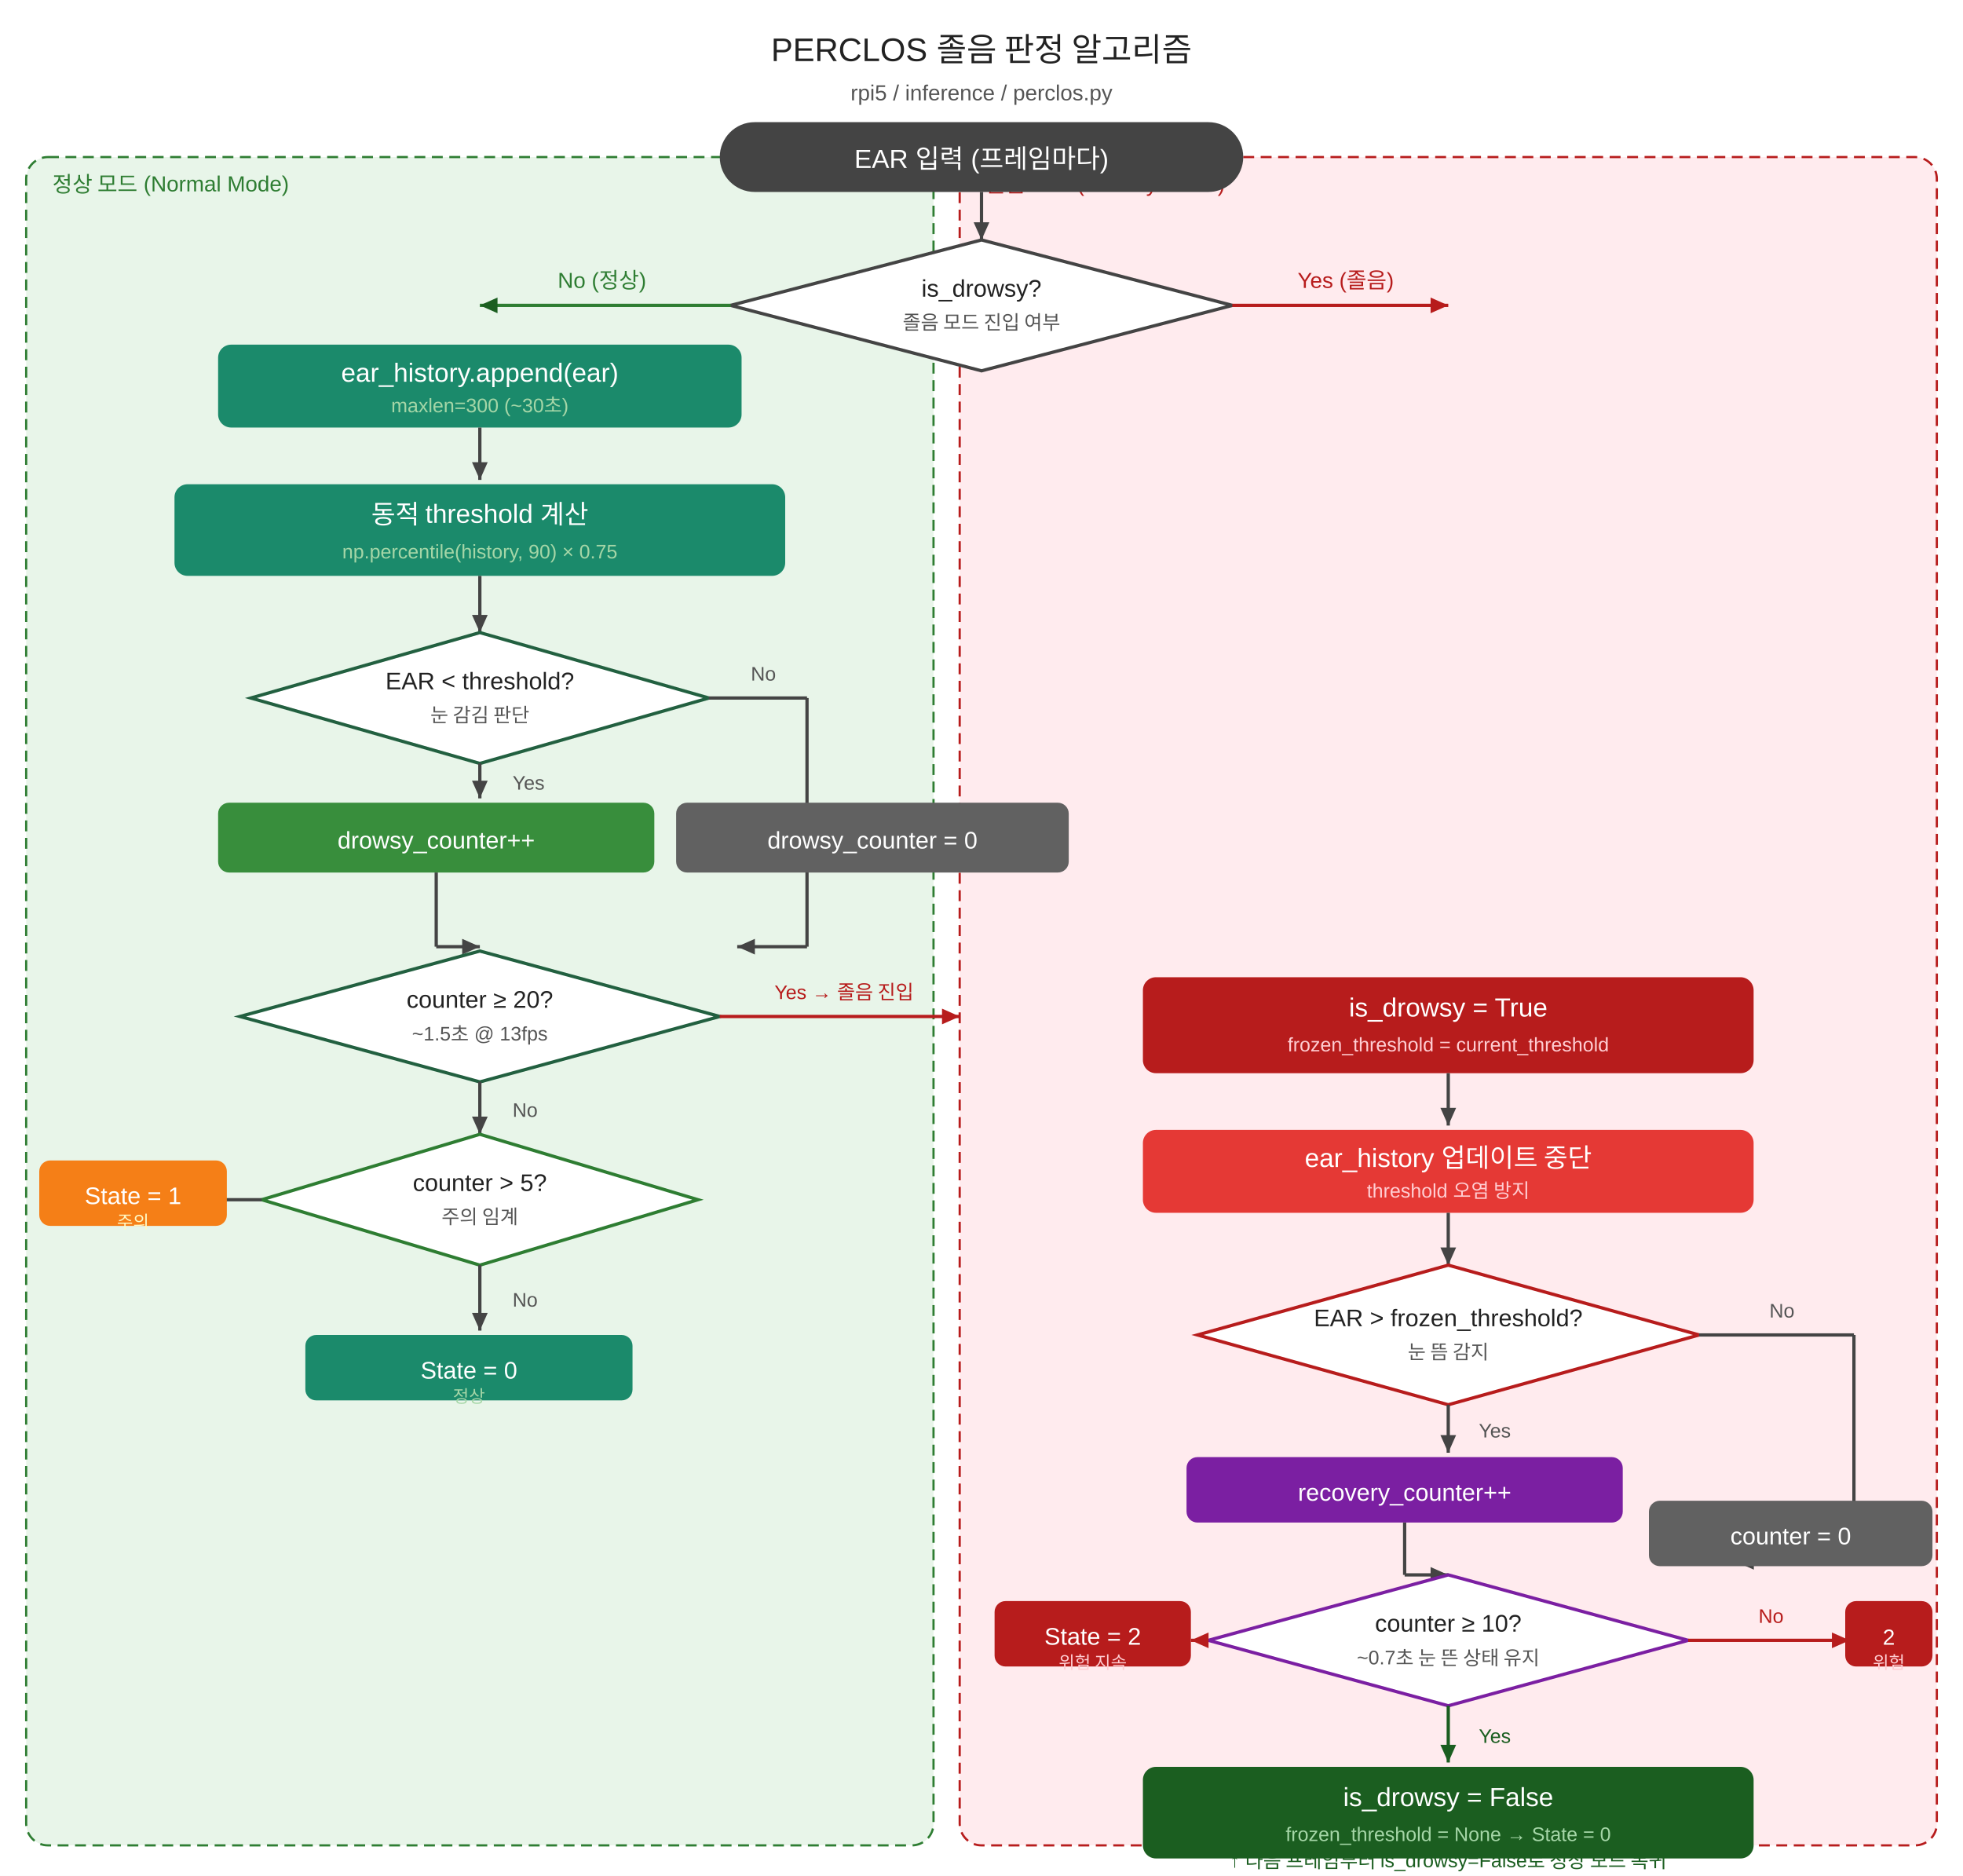
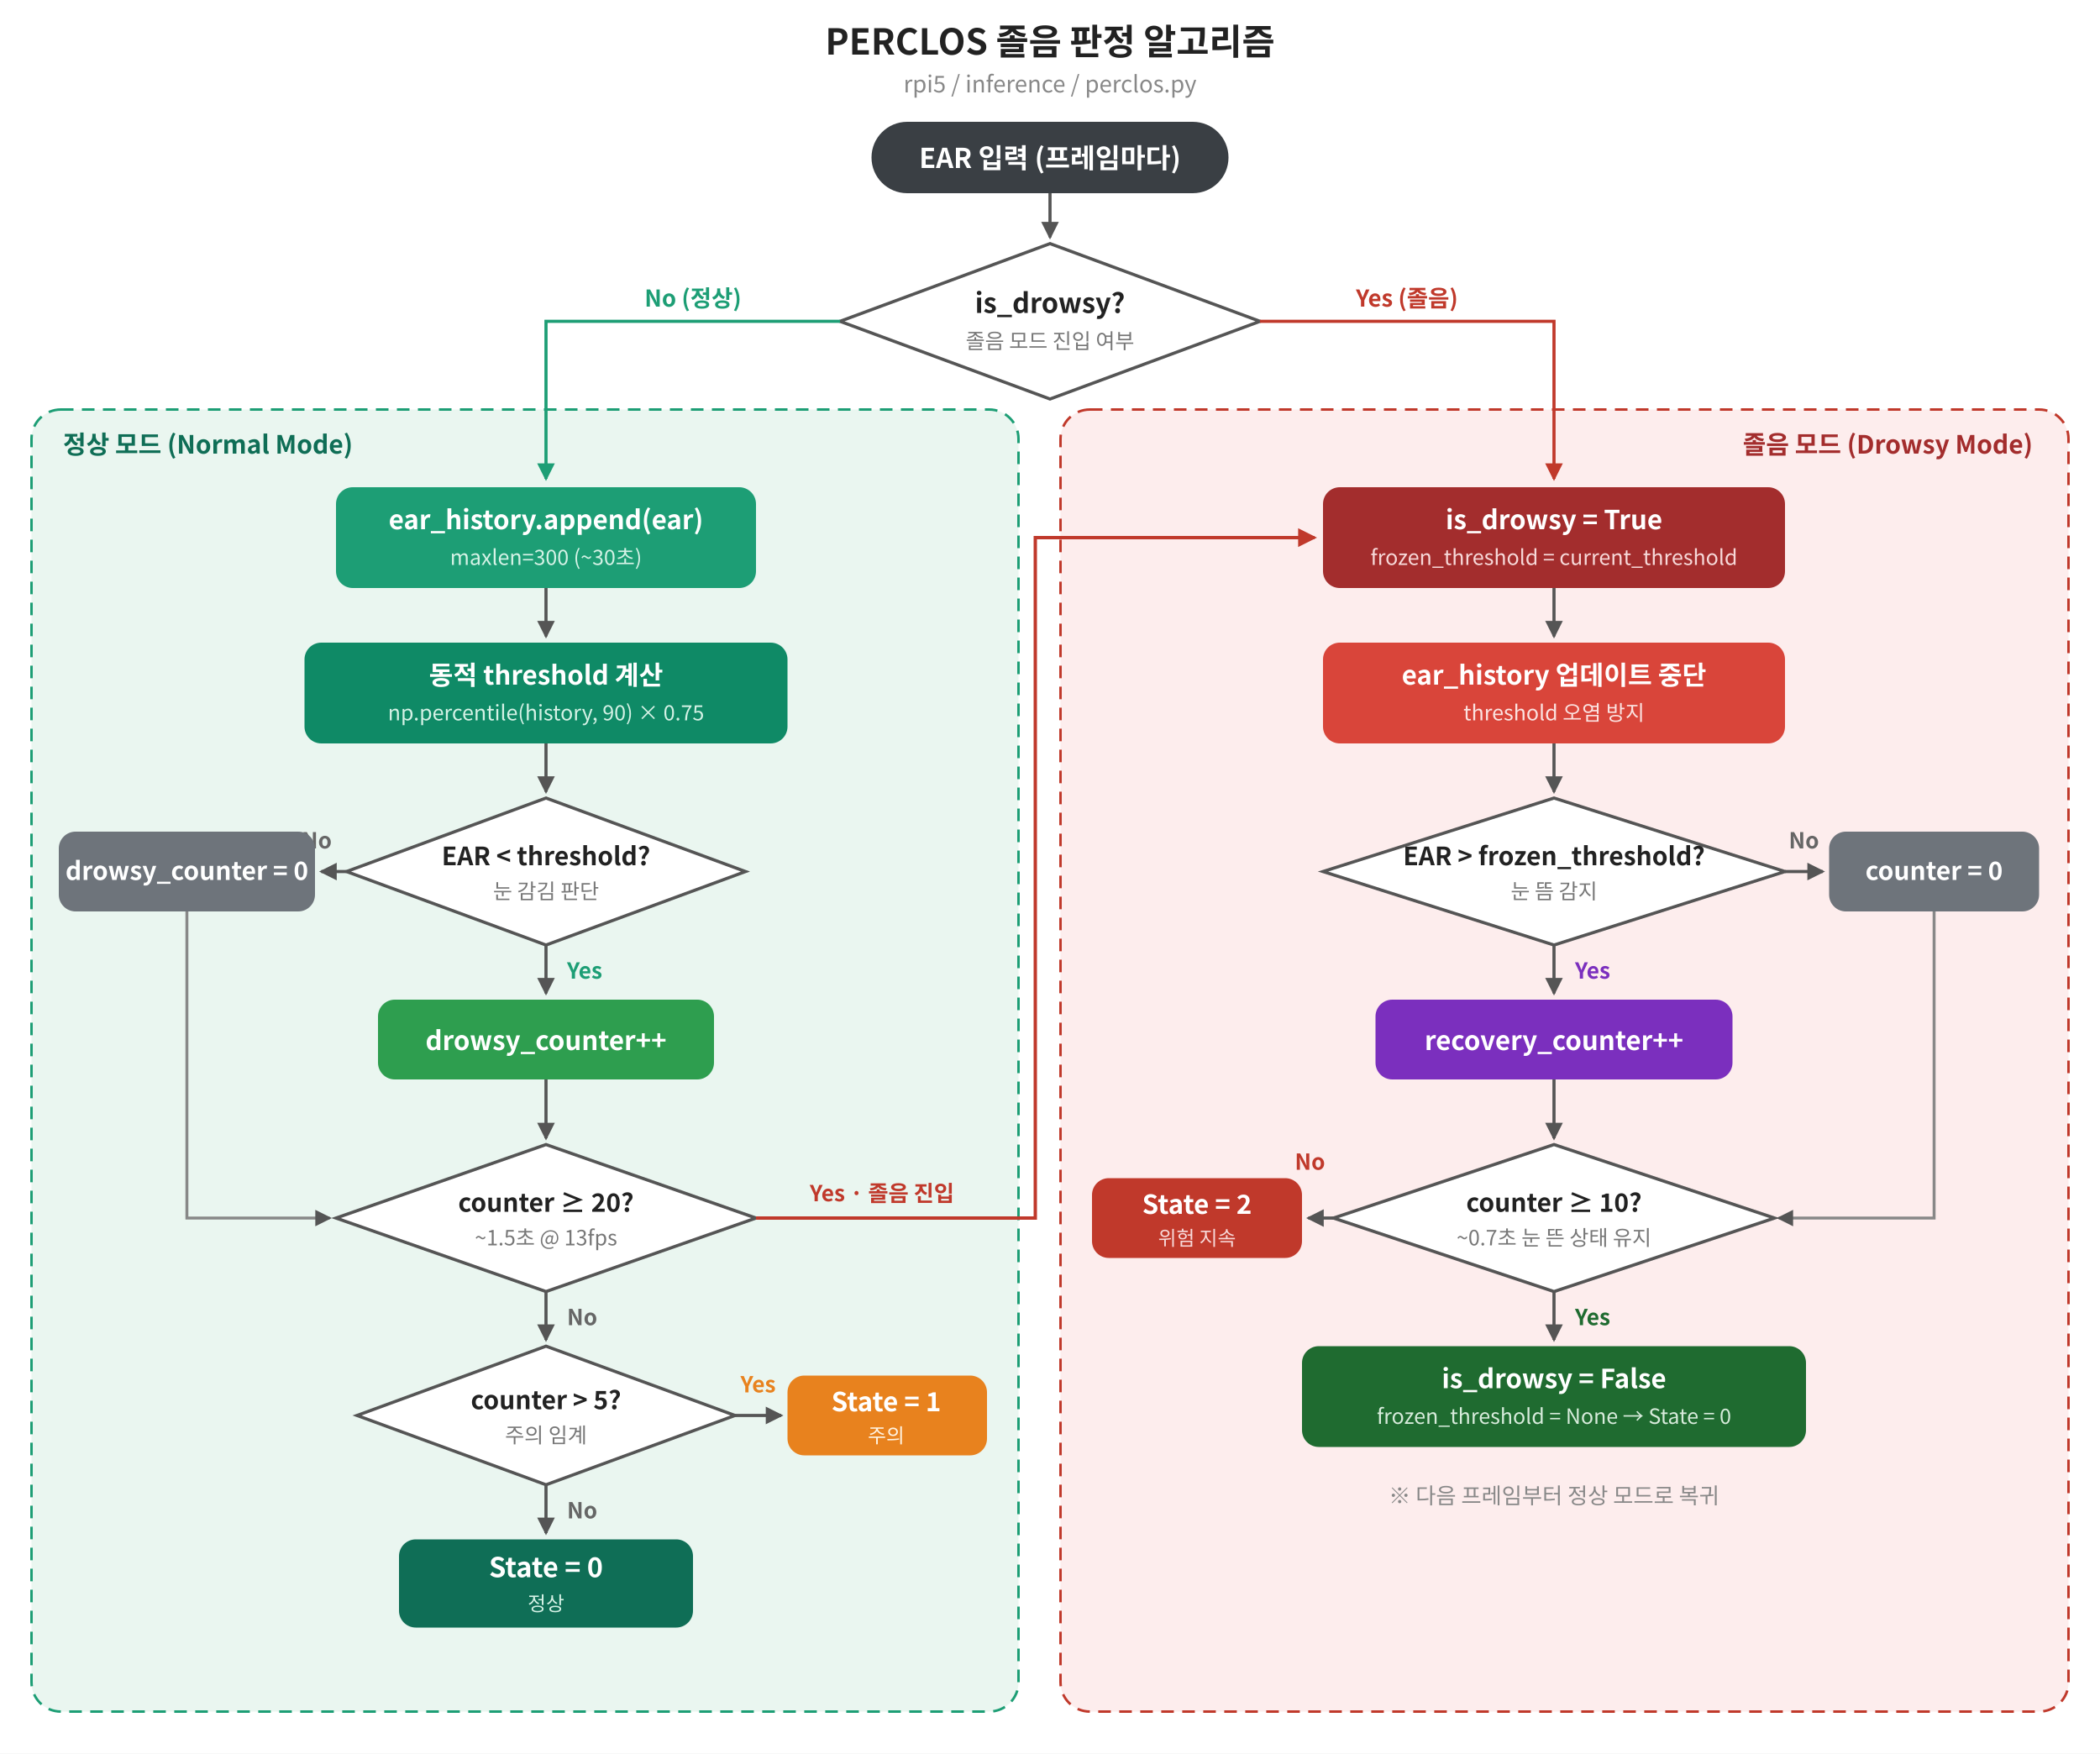
- <svg xmlns="http://www.w3.org/2000/svg" viewBox="0 0 900 860" font-family="'Malgun Gothic','Apple SD Gothic Neo','Noto Sans KR',Arial,sans-serif">
-   <rect width="900" height="860" fill="white" />
+ <svg xmlns="http://www.w3.org/2000/svg" width="1000" height="835" viewBox="0 0 1000 835" font-family="Noto Sans CJK KR, Malgun Gothic, sans-serif">
  <defs>
-     <marker id="a" viewBox="0 0 10 10" refX="9" refY="5" markerWidth="6" markerHeight="6" orient="auto-start-reverse">
-       <path d="M0,1 L9,5 L0,9 z" fill="#444" />
+     <marker id="ah" viewBox="0 0 10 10" refX="8" refY="5" markerWidth="7" markerHeight="7" orient="auto-start-reverse">
+       <path d="M1 1L9 5L1 9Z" fill="#555" />
    </marker>
-     <marker id="ag" viewBox="0 0 10 10" refX="9" refY="5" markerWidth="6" markerHeight="6" orient="auto-start-reverse">
-       <path d="M0,1 L9,5 L0,9 z" fill="#1B5E20" />
+     <marker id="ahg" viewBox="0 0 10 10" refX="8" refY="5" markerWidth="7" markerHeight="7" orient="auto-start-reverse">
+       <path d="M1 1L9 5L1 9Z" fill="#1D9E75" />
    </marker>
-     <marker id="ar" viewBox="0 0 10 10" refX="9" refY="5" markerWidth="6" markerHeight="6" orient="auto-start-reverse">
-       <path d="M0,1 L9,5 L0,9 z" fill="#B71C1C" />
+     <marker id="ahr" viewBox="0 0 10 10" refX="8" refY="5" markerWidth="7" markerHeight="7" orient="auto-start-reverse">
+       <path d="M1 1L9 5L1 9Z" fill="#C0392B" />
    </marker>
  </defs>
-   <rect x="12" y="72" width="416" height="774" rx="10" fill="#E8F5E9" stroke="#2E7D32" stroke-width="1" stroke-dasharray="5 3" />
-   <text x="24" y="88" fill="#2E7D32" font-size="10" font-weight="500">정상 모드 (Normal Mode)</text>
-   <rect x="440" y="72" width="448" height="774" rx="10" fill="#FFEBEE" stroke="#B71C1C" stroke-width="1" stroke-dasharray="5 3" />
-   <text x="452" y="88" fill="#B71C1C" font-size="10" font-weight="500">졸음 모드 (Drowsy Mode)</text>
-   <text x="450" y="28" text-anchor="middle" fill="#222" font-size="15" font-weight="500">PERCLOS 졸음 판정 알고리즘</text>
-   <text x="450" y="46" text-anchor="middle" fill="#555" font-size="10">rpi5 / inference / perclos.py</text>
-   <rect x="330" y="56" width="240" height="32" rx="16" fill="#444" />
-   <text x="450" y="77" text-anchor="middle" fill="white" font-size="12" font-weight="500">EAR 입력 (프레임마다)</text>
-   <line x1="450" y1="88" x2="450" y2="110" stroke="#444" stroke-width="1.5" marker-end="url(#a)" />
-   <polygon points="450,110 565,140 450,170 335,140" fill="white" stroke="#444" stroke-width="1.5" />
-   <text x="450" y="136" text-anchor="middle" fill="#222" font-size="11" font-weight="500">is_drowsy?</text>
-   <text x="450" y="151" text-anchor="middle" fill="#555" font-size="9">졸음 모드 진입 여부</text>
-   <line x1="335" y1="140" x2="220" y2="140" stroke="#2E7D32" stroke-width="1.5" marker-end="url(#ag)" />
-   <text x="276" y="132" text-anchor="middle" fill="#2E7D32" font-size="10">No (정상)</text>
-   <line x1="565" y1="140" x2="664" y2="140" stroke="#B71C1C" stroke-width="1.5" marker-end="url(#ar)" />
-   <text x="617" y="132" text-anchor="middle" fill="#B71C1C" font-size="10">Yes (졸음)</text>
-   <rect x="100" y="158" width="240" height="38" rx="6" fill="#1B8A6B" />
-   <text x="220" y="175" text-anchor="middle" fill="white" font-size="12" font-weight="500">ear_history.append(ear)</text>
-   <text x="220" y="189" text-anchor="middle" fill="#A5D6A7" font-size="9">maxlen=300 (~30초)</text>
-   <line x1="220" y1="196" x2="220" y2="220" stroke="#444" stroke-width="1.5" marker-end="url(#a)" />
-   <rect x="80" y="222" width="280" height="42" rx="6" fill="#1B8A6B" />
-   <text x="220" y="240" text-anchor="middle" fill="white" font-size="12" font-weight="500">동적 threshold 계산</text>
-   <text x="220" y="256" text-anchor="middle" fill="#A5D6A7" font-size="9">np.percentile(history, 90) × 0.75</text>
-   <line x1="220" y1="264" x2="220" y2="290" stroke="#444" stroke-width="1.5" marker-end="url(#a)" />
-   <polygon points="220,290 325,320 220,350 115,320" fill="white" stroke="#226040" stroke-width="1.5" />
-   <text x="220" y="316" text-anchor="middle" fill="#222" font-size="11" font-weight="500">EAR &lt; threshold?</text>
-   <text x="220" y="331" text-anchor="middle" fill="#555" font-size="9">눈 감김 판단</text>
-   <line x1="220" y1="350" x2="220" y2="366" stroke="#444" stroke-width="1.5" marker-end="url(#a)" />
-   <text x="235" y="362" fill="#555" font-size="9">Yes</text>
-   <rect x="100" y="368" width="200" height="32" rx="5" fill="#388E3C" />
-   <text x="200" y="389" text-anchor="middle" fill="white" font-size="11">drowsy_counter++</text>
-   <line x1="200" y1="400" x2="200" y2="434" stroke="#444" stroke-width="1.5" />
-   <line x1="200" y1="434" x2="220" y2="434" stroke="#444" stroke-width="1.5" marker-end="url(#a)" />
-   <line x1="325" y1="320" x2="370" y2="320" stroke="#444" stroke-width="1.5" />
-   <line x1="370" y1="320" x2="370" y2="434" stroke="#444" stroke-width="1.5" />
-   <line x1="370" y1="434" x2="338" y2="434" stroke="#444" stroke-width="1.5" marker-end="url(#a)" />
-   <text x="350" y="312" text-anchor="middle" fill="#555" font-size="9">No</text>
-   <rect x="310" y="368" width="180" height="32" rx="5" fill="#616161" />
-   <text x="400" y="389" text-anchor="middle" fill="white" font-size="11">drowsy_counter = 0</text>
-   <polygon points="220,436 330,466 220,496 110,466" fill="white" stroke="#226040" stroke-width="1.5" />
-   <text x="220" y="462" text-anchor="middle" fill="#222" font-size="11" font-weight="500">counter ≥ 20?</text>
-   <text x="220" y="477" text-anchor="middle" fill="#555" font-size="9">~1.5초 @ 13fps</text>
-   <line x1="330" y1="466" x2="440" y2="466" stroke="#B71C1C" stroke-width="1.5" marker-end="url(#ar)" />
-   <text x="387" y="458" text-anchor="middle" fill="#B71C1C" font-size="9">Yes → 졸음 진입</text>
-   <line x1="220" y1="496" x2="220" y2="520" stroke="#444" stroke-width="1.5" marker-end="url(#a)" />
-   <text x="235" y="512" fill="#555" font-size="9">No</text>
-   <polygon points="220,520 320,550 220,580 120,550" fill="white" stroke="#2E7D32" stroke-width="1.5" />
-   <text x="220" y="546" text-anchor="middle" fill="#222" font-size="11" font-weight="500">counter &gt; 5?</text>
-   <text x="220" y="561" text-anchor="middle" fill="#555" font-size="9">주의 임계</text>
-   <line x1="120" y1="550" x2="60" y2="550" stroke="#444" stroke-width="1.5" marker-end="url(#a)" />
-   <text x="89" y="542" text-anchor="middle" fill="#555" font-size="9">Yes</text>
-   <rect x="18" y="532" width="86" height="30" rx="5" fill="#F57F17" />
-   <text x="61" y="552" text-anchor="middle" fill="white" font-size="11">State = 1</text>
-   <text x="61" y="563" text-anchor="middle" fill="#FFF9C4" font-size="8">주의</text>
-   <line x1="220" y1="580" x2="220" y2="610" stroke="#444" stroke-width="1.5" marker-end="url(#a)" />
-   <text x="235" y="599" fill="#555" font-size="9">No</text>
-   <rect x="140" y="612" width="150" height="30" rx="5" fill="#1B8A6B" />
-   <text x="215" y="632" text-anchor="middle" fill="white" font-size="11">State = 0</text>
-   <text x="215" y="643" text-anchor="middle" fill="#A5D6A7" font-size="8">정상</text>
-   <rect x="524" y="448" width="280" height="44" rx="6" fill="#B71C1C" />
-   <text x="664" y="466" text-anchor="middle" fill="white" font-size="12" font-weight="500">is_drowsy = True</text>
-   <text x="664" y="482" text-anchor="middle" fill="#FFCDD2" font-size="9">frozen_threshold = current_threshold</text>
-   <line x1="664" y1="492" x2="664" y2="516" stroke="#444" stroke-width="1.5" marker-end="url(#a)" />
-   <rect x="524" y="518" width="280" height="38" rx="6" fill="#E53935" />
-   <text x="664" y="535" text-anchor="middle" fill="white" font-size="12" font-weight="500">ear_history 업데이트 중단</text>
-   <text x="664" y="549" text-anchor="middle" fill="#FFCDD2" font-size="9">threshold 오염 방지</text>
-   <line x1="664" y1="556" x2="664" y2="580" stroke="#444" stroke-width="1.5" marker-end="url(#a)" />
-   <polygon points="664,580 779,612 664,644 549,612" fill="white" stroke="#B71C1C" stroke-width="1.5" />
-   <text x="664" y="608" text-anchor="middle" fill="#222" font-size="11" font-weight="500">EAR &gt; frozen_threshold?</text>
-   <text x="664" y="623" text-anchor="middle" fill="#555" font-size="9">눈 뜸 감지</text>
-   <line x1="664" y1="644" x2="664" y2="666" stroke="#444" stroke-width="1.5" marker-end="url(#a)" />
-   <text x="678" y="659" fill="#555" font-size="9">Yes</text>
-   <rect x="544" y="668" width="200" height="30" rx="5" fill="#7B1FA2" />
-   <text x="644" y="688" text-anchor="middle" fill="white" font-size="11">recovery_counter++</text>
-   <line x1="779" y1="612" x2="850" y2="612" stroke="#444" stroke-width="1.5" />
-   <line x1="850" y1="612" x2="850" y2="716" stroke="#444" stroke-width="1.5" />
-   <line x1="850" y1="716" x2="796" y2="716" stroke="#444" stroke-width="1.5" marker-end="url(#a)" />
-   <text x="817" y="604" text-anchor="middle" fill="#555" font-size="9">No</text>
-   <rect x="756" y="688" width="130" height="30" rx="5" fill="#616161" />
-   <text x="821" y="708" text-anchor="middle" fill="white" font-size="11">counter = 0</text>
-   <line x1="644" y1="698" x2="644" y2="722" stroke="#444" stroke-width="1.5" />
-   <line x1="644" y1="722" x2="664" y2="722" stroke="#444" stroke-width="1.5" marker-end="url(#a)" />
-   <polygon points="664,722 774,752 664,782 554,752" fill="white" stroke="#7B1FA2" stroke-width="1.5" />
-   <text x="664" y="748" text-anchor="middle" fill="#222" font-size="11" font-weight="500">counter ≥ 10?</text>
-   <text x="664" y="763" text-anchor="middle" fill="#555" font-size="9">~0.7초 눈 뜬 상태 유지</text>
-   <line x1="774" y1="752" x2="848" y2="752" stroke="#B71C1C" stroke-width="1.5" marker-end="url(#ar)" />
-   <text x="812" y="744" text-anchor="middle" fill="#B71C1C" font-size="9">No</text>
-   <rect x="846" y="734" width="40" height="30" rx="5" fill="#B71C1C" />
-   <text x="866" y="754" text-anchor="middle" fill="white" font-size="10">2</text>
-   <text x="866" y="765" text-anchor="middle" fill="#FFCDD2" font-size="8">위험</text>
-   <line x1="664" y1="782" x2="664" y2="808" stroke="#1B5E20" stroke-width="1.5" marker-end="url(#ag)" />
-   <text x="678" y="799" fill="#1B5E20" font-size="9">Yes</text>
-   <rect x="524" y="810" width="280" height="42" rx="6" fill="#1B5E20" />
-   <text x="664" y="828" text-anchor="middle" fill="white" font-size="12" font-weight="500">is_drowsy = False</text>
-   <text x="664" y="844" text-anchor="middle" fill="#A5D6A7" font-size="9">frozen_threshold = None → State = 0</text>
-   <rect x="456" y="734" width="90" height="30" rx="5" fill="#B71C1C" />
-   <text x="501" y="754" text-anchor="middle" fill="white" font-size="11">State = 2</text>
-   <text x="501" y="765" text-anchor="middle" fill="#FFCDD2" font-size="8">위험 지속</text>
-   <line x1="554" y1="752" x2="546" y2="752" stroke="#B71C1C" stroke-width="1.5" marker-end="url(#ar)" />
-   <text x="664" y="856" text-anchor="middle" fill="#1B5E20" font-size="9">↑ 다음 프레임부터 is_drowsy=False로 정상 모드 복귀</text>
+   <rect width="1000" height="835" fill="#FFFFFF" />
+   <text x="500" y="26" text-anchor="middle" font-size="17" font-weight="700" fill="#222">PERCLOS 졸음 판정 알고리즘</text>
+   <text x="500" y="44" text-anchor="middle" font-size="11" fill="#888">rpi5 / inference / perclos.py</text>
+   <rect x="15" y="195" width="470" height="620" rx="14" fill="#EAF6F0" stroke="#1D9E75" stroke-width="1.2" stroke-dasharray="6 4" />
+   <text x="30" y="216" font-size="12" font-weight="700" fill="#0F6E56">정상 모드 (Normal Mode)</text>
+   <rect x="505" y="195" width="480" height="620" rx="14" fill="#FDEDED" stroke="#C0392B" stroke-width="1.2" stroke-dasharray="6 4" />
+   <text x="968" y="216" text-anchor="end" font-size="12" font-weight="700" fill="#A32D2D">졸음 모드 (Drowsy Mode)</text>
+   <rect x="415" y="58" width="170" height="34" rx="17" fill="#3A3F44" />
+   <text x="500" y="80" text-anchor="middle" font-size="13" font-weight="700" fill="#FFF">EAR 입력 (프레임마다)</text>
+   <line x1="500" y1="92" x2="500" y2="113" stroke="#555" stroke-width="1.5" marker-end="url(#ah)" />
+   <polygon points="500,116 600,153 500,190 400,153" fill="#FFFFFF" stroke="#555" stroke-width="1.5" />
+   <text x="500" y="149" text-anchor="middle" font-size="13" font-weight="700" fill="#222">is_drowsy?</text>
+   <text x="500" y="166" text-anchor="middle" font-size="10" fill="#777">졸음 모드 진입 여부</text>
+   <path d="M400 153 H260 V228" fill="none" stroke="#1D9E75" stroke-width="1.5" marker-end="url(#ahg)" />
+   <text x="330" y="146" text-anchor="middle" font-size="11" font-weight="700" fill="#1D9E75">No (정상)</text>
+   <path d="M600 153 H740 V228" fill="none" stroke="#C0392B" stroke-width="1.5" marker-end="url(#ahr)" />
+   <text x="670" y="146" text-anchor="middle" font-size="11" font-weight="700" fill="#C0392B">Yes (졸음)</text>
+   <rect x="160" y="232" width="200" height="48" rx="8" fill="#1D9E75" />
+   <text x="260" y="252" text-anchor="middle" font-size="12.5" font-weight="700" fill="#FFF">ear_history.append(ear)</text>
+   <text x="260" y="269" text-anchor="middle" font-size="10" fill="#D5F2E6">maxlen=300 (~30초)</text>
+   <line x1="260" y1="280" x2="260" y2="303" stroke="#555" stroke-width="1.5" marker-end="url(#ah)" />
+   <rect x="145" y="306" width="230" height="48" rx="8" fill="#0F8A66" />
+   <text x="260" y="326" text-anchor="middle" font-size="12.5" font-weight="700" fill="#FFF">동적 threshold 계산</text>
+   <text x="260" y="343" text-anchor="middle" font-size="10" fill="#D5F2E6">np.percentile(history, 90) × 0.75</text>
+   <line x1="260" y1="354" x2="260" y2="377" stroke="#555" stroke-width="1.5" marker-end="url(#ah)" />
+   <polygon points="260,380 355,415 260,450 165,415" fill="#FFFFFF" stroke="#555" stroke-width="1.5" />
+   <text x="260" y="412" text-anchor="middle" font-size="12" font-weight="700" fill="#222">EAR &lt; threshold?</text>
+   <text x="260" y="428" text-anchor="middle" font-size="10" fill="#777">눈 감김 판단</text>
+   <line x1="165" y1="415" x2="153" y2="415" stroke="#555" stroke-width="1.5" marker-end="url(#ah)" />
+   <text x="158" y="404" text-anchor="end" font-size="10.5" font-weight="700" fill="#666">No</text>
+   <rect x="28" y="396" width="122" height="38" rx="8" fill="#6E747B" />
+   <text x="89" y="419" text-anchor="middle" font-size="12" font-weight="700" fill="#FFF">drowsy_counter = 0</text>
+   <path d="M89 434 V580 H157" fill="none" stroke="#888" stroke-width="1.4" marker-end="url(#ah)" />
+   <line x1="260" y1="450" x2="260" y2="473" stroke="#555" stroke-width="1.5" marker-end="url(#ah)" />
+   <text x="270" y="466" font-size="10.5" font-weight="700" fill="#1D9E75">Yes</text>
+   <rect x="180" y="476" width="160" height="38" rx="8" fill="#2E9E4F" />
+   <text x="260" y="500" text-anchor="middle" font-size="12.5" font-weight="700" fill="#FFF">drowsy_counter++</text>
+   <line x1="260" y1="514" x2="260" y2="542" stroke="#555" stroke-width="1.5" marker-end="url(#ah)" />
+   <polygon points="260,545 360,580 260,615 160,580" fill="#FFFFFF" stroke="#555" stroke-width="1.5" />
+   <text x="260" y="577" text-anchor="middle" font-size="12" font-weight="700" fill="#222">counter ≥ 20?</text>
+   <text x="260" y="593" text-anchor="middle" font-size="10" fill="#777">~1.5초 @ 13fps</text>
+   <path d="M360 580 H493 V256 H626" fill="none" stroke="#C0392B" stroke-width="1.6" marker-end="url(#ahr)" />
+   <text x="420" y="572" text-anchor="middle" font-size="10.5" font-weight="700" fill="#C0392B">Yes · 졸음 진입</text>
+   <line x1="260" y1="615" x2="260" y2="638" stroke="#555" stroke-width="1.5" marker-end="url(#ah)" />
+   <text x="270" y="631" font-size="10.5" font-weight="700" fill="#666">No</text>
+   <polygon points="260,641 350,674 260,707 170,674" fill="#FFFFFF" stroke="#555" stroke-width="1.5" />
+   <text x="260" y="671" text-anchor="middle" font-size="12" font-weight="700" fill="#222">counter &gt; 5?</text>
+   <text x="260" y="687" text-anchor="middle" font-size="10" fill="#777">주의 임계</text>
+   <line x1="350" y1="674" x2="372" y2="674" stroke="#555" stroke-width="1.5" marker-end="url(#ah)" />
+   <text x="361" y="663" text-anchor="middle" font-size="10.5" font-weight="700" fill="#E8821E">Yes</text>
+   <rect x="375" y="655" width="95" height="38" rx="8" fill="#E8821E" />
+   <text x="422" y="672" text-anchor="middle" font-size="12.5" font-weight="700" fill="#FFF">State = 1</text>
+   <text x="422" y="687" text-anchor="middle" font-size="9.5" fill="#FFF3E2">주의</text>
+   <line x1="260" y1="707" x2="260" y2="730" stroke="#555" stroke-width="1.5" marker-end="url(#ah)" />
+   <text x="270" y="723" font-size="10.5" font-weight="700" fill="#666">No</text>
+   <rect x="190" y="733" width="140" height="42" rx="8" fill="#0F6E56" />
+   <text x="260" y="751" text-anchor="middle" font-size="13" font-weight="700" fill="#FFF">State = 0</text>
+   <text x="260" y="767" text-anchor="middle" font-size="9.5" fill="#D5F2E6">정상</text>
+   <rect x="630" y="232" width="220" height="48" rx="8" fill="#A32D2D" />
+   <text x="740" y="252" text-anchor="middle" font-size="12.5" font-weight="700" fill="#FFF">is_drowsy = True</text>
+   <text x="740" y="269" text-anchor="middle" font-size="10" fill="#F7D9D9">frozen_threshold = current_threshold</text>
+   <line x1="740" y1="280" x2="740" y2="303" stroke="#555" stroke-width="1.5" marker-end="url(#ah)" />
+   <rect x="630" y="306" width="220" height="48" rx="8" fill="#D9453A" />
+   <text x="740" y="326" text-anchor="middle" font-size="12.5" font-weight="700" fill="#FFF">ear_history 업데이트 중단</text>
+   <text x="740" y="343" text-anchor="middle" font-size="10" fill="#FBE3E1">threshold 오염 방지</text>
+   <line x1="740" y1="354" x2="740" y2="377" stroke="#555" stroke-width="1.5" marker-end="url(#ah)" />
+   <polygon points="740,380 850,415 740,450 630,415" fill="#FFFFFF" stroke="#555" stroke-width="1.5" />
+   <text x="740" y="412" text-anchor="middle" font-size="12" font-weight="700" fill="#222">EAR &gt; frozen_threshold?</text>
+   <text x="740" y="428" text-anchor="middle" font-size="10" fill="#777">눈 뜸 감지</text>
+   <line x1="850" y1="415" x2="868" y2="415" stroke="#555" stroke-width="1.5" marker-end="url(#ah)" />
+   <text x="859" y="404" text-anchor="middle" font-size="10.5" font-weight="700" fill="#666">No</text>
+   <rect x="871" y="396" width="100" height="38" rx="8" fill="#6E747B" />
+   <text x="921" y="419" text-anchor="middle" font-size="12" font-weight="700" fill="#FFF">counter = 0</text>
+   <path d="M921 434 V580 H847" fill="none" stroke="#888" stroke-width="1.4" marker-end="url(#ah)" />
+   <line x1="740" y1="450" x2="740" y2="473" stroke="#555" stroke-width="1.5" marker-end="url(#ah)" />
+   <text x="750" y="466" font-size="10.5" font-weight="700" fill="#7B2FBE">Yes</text>
+   <rect x="655" y="476" width="170" height="38" rx="8" fill="#7B2FBE" />
+   <text x="740" y="500" text-anchor="middle" font-size="12.5" font-weight="700" fill="#FFF">recovery_counter++</text>
+   <line x1="740" y1="514" x2="740" y2="542" stroke="#555" stroke-width="1.5" marker-end="url(#ah)" />
+   <polygon points="740,545 845,580 740,615 635,580" fill="#FFFFFF" stroke="#555" stroke-width="1.5" />
+   <text x="740" y="577" text-anchor="middle" font-size="12" font-weight="700" fill="#222">counter ≥ 10?</text>
+   <text x="740" y="593" text-anchor="middle" font-size="10" fill="#777">~0.7초 눈 뜬 상태 유지</text>
+   <line x1="635" y1="580" x2="623" y2="580" stroke="#555" stroke-width="1.5" marker-end="url(#ah)" />
+   <text x="631" y="557" text-anchor="end" font-size="10.5" font-weight="700" fill="#C0392B">No</text>
+   <rect x="520" y="561" width="100" height="38" rx="8" fill="#C0392B" />
+   <text x="570" y="578" text-anchor="middle" font-size="12.5" font-weight="700" fill="#FFF">State = 2</text>
+   <text x="570" y="593" text-anchor="middle" font-size="9.5" fill="#F7D9D9">위험 지속</text>
+   <line x1="740" y1="615" x2="740" y2="638" stroke="#555" stroke-width="1.5" marker-end="url(#ah)" />
+   <text x="750" y="631" font-size="10.5" font-weight="700" fill="#1F6B30">Yes</text>
+   <rect x="620" y="641" width="240" height="48" rx="8" fill="#1F6B30" />
+   <text x="740" y="661" text-anchor="middle" font-size="12.5" font-weight="700" fill="#FFF">is_drowsy = False</text>
+   <text x="740" y="678" text-anchor="middle" font-size="10" fill="#D7EBDB">frozen_threshold = None → State = 0</text>
+   <text x="740" y="716" text-anchor="middle" font-size="10.5" fill="#888">※ 다음 프레임부터 정상 모드로 복귀</text>
</svg>
